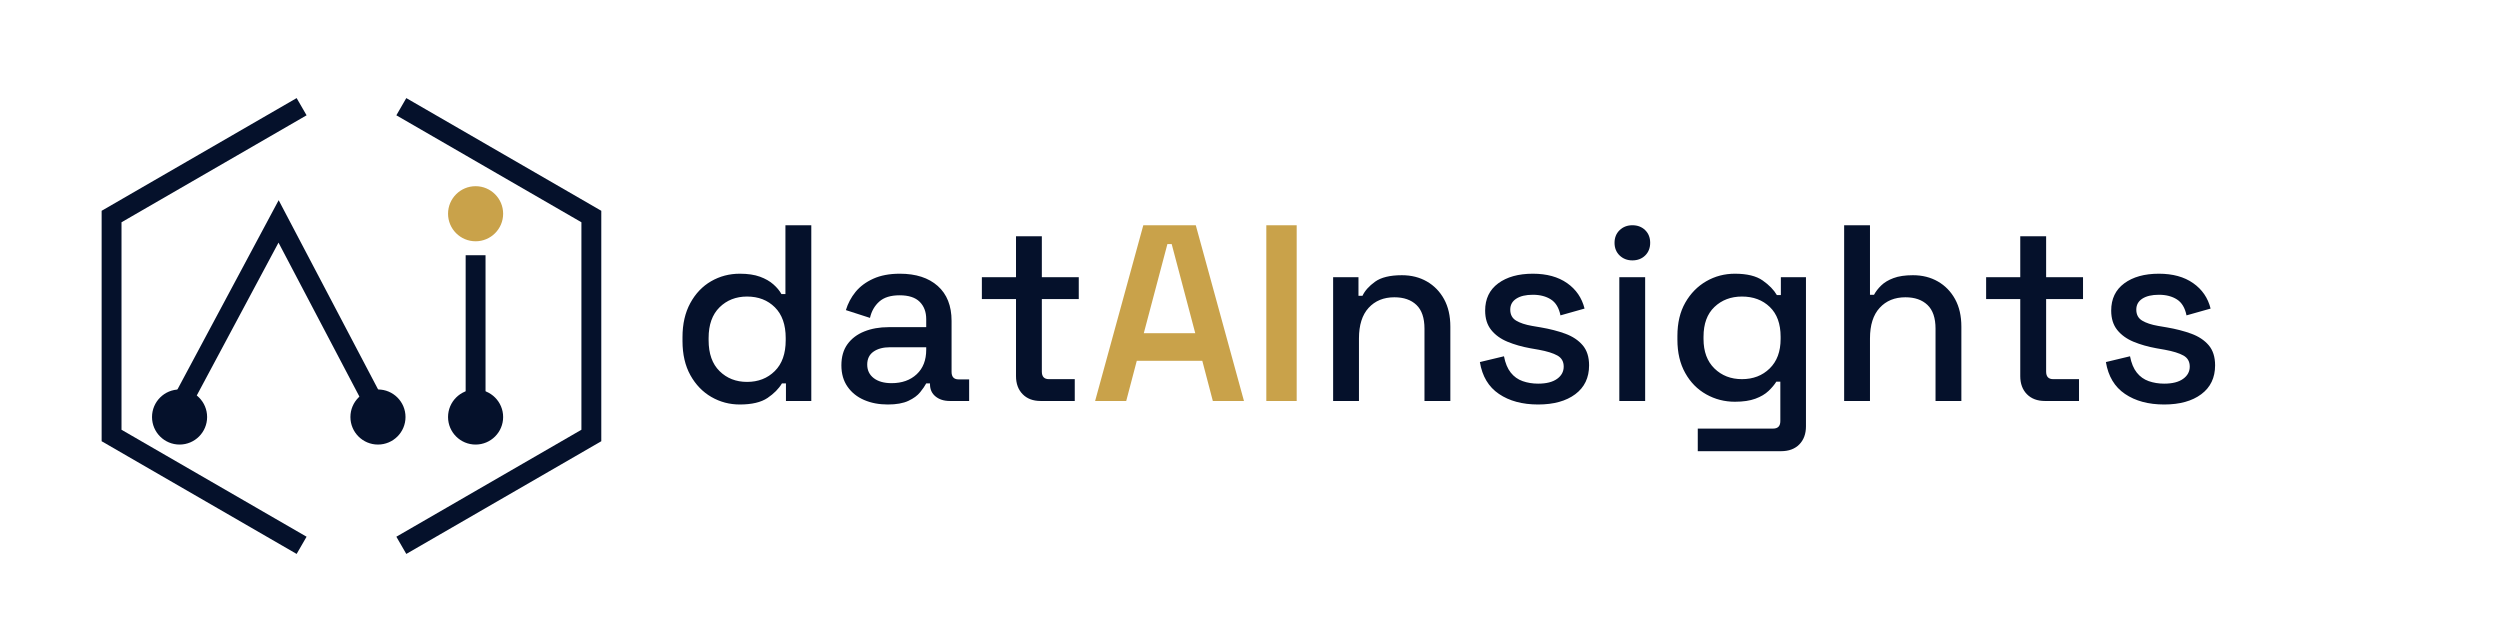
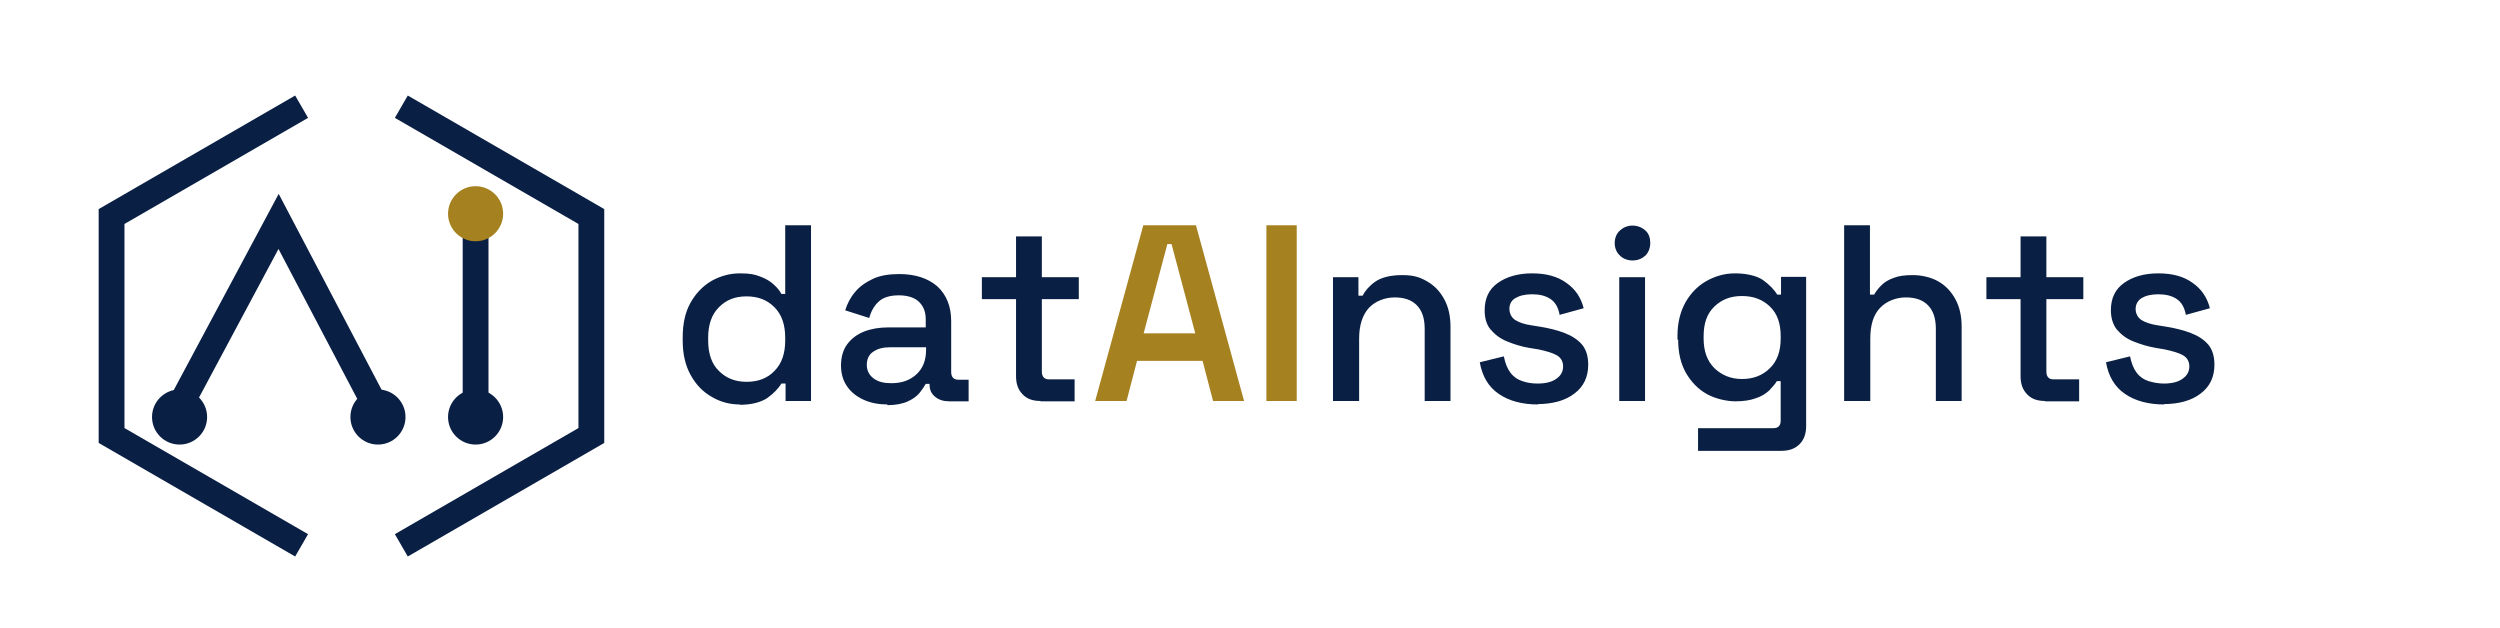
- <svg xmlns="http://www.w3.org/2000/svg" viewBox="0 0 717 180" role="img" aria-label="datAInsights">
-   <g stroke="#05112b" stroke-width="5.7" fill="none" stroke-miterlimit="10">
-     <polyline points="86.5 30.6 32 62.1 32 124.9 86.5 156.4" />
-     <polyline points="115.1 156.4 169.6 124.9 169.6 62.1 115.1 30.6" />
-     <line x1="136.4" y1="73.2" x2="136.4" y2="120.1" />
-     <polyline points="51.5 116.6 79.9 63.5 107.8 116.6" />
+ <svg xmlns="http://www.w3.org/2000/svg" id="Ebene_1" version="1.1" viewBox="0 0 717 180">
+   <defs>
+     <style>
+       .st0 {
+         fill: #0a1f44;
+       }
+ 
+       .st1 {
+         fill: #a6811f;
+       }
+ 
+       .st2 {
+         fill: none;
+         stroke: #0a1f44;
+         stroke-miterlimit: 10;
+         stroke-width: 7.4px;
+       }
+     </style>
+   </defs>
+   <g>
+     <polyline class="st2" points="86.5 30.6 32 62.1 32 124.9 86.5 156.4" />
+     <polyline class="st2" points="115.1 156.4 169.6 124.9 169.6 62.1 115.1 30.6" />
+     <line class="st2" x1="136.4" y1="68" x2="136.4" y2="114.9" />
+     <polyline class="st2" points="51.5 116.6 79.9 63.5 107.8 116.6" />
  </g>
-   <circle cx="51.5" cy="119.6" r="7.9" fill="#05112b" />
-   <circle cx="108.4" cy="119.6" r="7.9" fill="#05112b" />
-   <circle cx="136.4" cy="119.6" r="7.9" fill="#05112b" />
-   <circle cx="136.4" cy="61.3" r="7.9" fill="#c9a24a" />
-   <path d="M212.16 116.01Q207.77 116.01 204.02 113.85Q200.28 111.69 198.01 107.62Q195.74 103.55 195.74 97.79L195.74 96.71Q195.74 91.02 197.98 86.92Q200.21 82.82 203.95 80.66Q207.7 78.5 212.16 78.5Q215.62 78.5 217.96 79.36Q220.3 80.22 221.81 81.56Q223.32 82.89 224.11 84.33L225.26 84.33L225.26 64.6L232.68 64.6L232.68 115L225.41 115L225.41 109.96L224.26 109.96Q222.89 112.26 220.12 114.14Q217.34 116.01 212.16 116.01ZM214.25 109.53Q219.07 109.53 222.2 106.43Q225.34 103.34 225.34 97.58L225.34 96.93Q225.34 91.24 222.24 88.14Q219.14 85.05 214.25 85.05Q209.5 85.05 206.36 88.14Q203.23 91.24 203.23 96.93L203.23 97.58Q203.23 103.34 206.36 106.43Q209.5 109.53 214.25 109.53Z M254.63 116.01Q250.81 116.01 247.82 114.71Q244.83 113.42 243.07 110.9Q241.31 108.38 241.31 104.78Q241.31 101.1 243.07 98.69Q244.83 96.28 247.89 95.06Q250.95 93.83 254.84 93.83L265.64 93.83L265.64 91.53Q265.64 88.43 263.77 86.56Q261.9 84.69 258.01 84.69Q254.19 84.69 252.18 86.49Q250.16 88.29 249.51 91.17L242.6 88.94Q243.47 86.06 245.37 83.72Q247.28 81.38 250.45 79.94Q253.62 78.5 258.08 78.5Q264.99 78.5 268.95 82.02Q272.91 85.55 272.91 92.03L272.91 106.65Q272.91 108.81 274.93 108.81L277.95 108.81L277.95 115L272.41 115Q269.89 115 268.31 113.7Q266.72 112.41 266.72 110.18L266.72 109.96L265.64 109.96Q265.07 111.04 263.91 112.48Q262.76 113.92 260.53 114.96Q258.3 116.01 254.63 116.01ZM255.71 109.89Q260.17 109.89 262.91 107.33Q265.64 104.78 265.64 100.31L265.64 99.59L255.27 99.59Q252.32 99.59 250.52 100.85Q248.72 102.11 248.72 104.56Q248.72 107.01 250.59 108.45Q252.47 109.89 255.71 109.89Z M298.44 115Q295.2 115 293.3 113.06Q291.39 111.11 291.39 107.87L291.39 85.77L281.6 85.77L281.6 79.5L291.39 79.5L291.39 67.77L298.8 67.77L298.8 79.5L309.39 79.5L309.39 85.77L298.8 85.77L298.8 106.58Q298.8 108.74 300.82 108.74L308.24 108.74L308.24 115Z" fill="#05112b" />
-   <path d="M314.08 115L327.9 64.6L342.95 64.6L356.77 115L347.84 115L344.82 103.48L326.03 103.48L323 115ZM328.04 95.56L342.8 95.56L336.04 70L334.81 70Z M363.18 115L363.18 64.6L371.89 64.6L371.89 115Z" fill="#c9a24a" />
-   <path d="M382.34 115L382.34 79.5L389.61 79.5L389.61 84.83L390.76 84.83Q391.77 82.67 394.36 80.8Q396.95 78.93 402.06 78.93Q406.1 78.93 409.23 80.73Q412.36 82.53 414.16 85.8Q415.96 89.08 415.96 93.69L415.96 115L408.54 115L408.54 94.26Q408.54 89.66 406.24 87.46Q403.94 85.26 399.9 85.26Q395.3 85.26 392.52 88.29Q389.75 91.31 389.75 97.07L389.75 115Z M441.13 116.01Q434.36 116.01 429.9 112.98Q425.43 109.96 424.43 103.84L431.34 102.18Q431.91 105.14 433.28 106.86Q434.65 108.59 436.7 109.31Q438.75 110.03 441.13 110.03Q444.66 110.03 446.57 108.66Q448.47 107.3 448.47 105.14Q448.47 102.98 446.67 101.97Q444.87 100.96 441.35 100.31L438.9 99.88Q435.3 99.23 432.35 98.01Q429.39 96.78 427.67 94.62Q425.94 92.46 425.94 89.08Q425.94 84.04 429.68 81.27Q433.43 78.5 439.62 78.5Q445.59 78.5 449.45 81.2Q453.3 83.9 454.45 88.5L447.54 90.45Q446.89 87.21 444.8 85.88Q442.71 84.54 439.62 84.54Q436.59 84.54 434.87 85.66Q433.14 86.78 433.14 88.79Q433.14 90.95 434.83 91.96Q436.52 92.97 439.4 93.47L441.92 93.9Q445.74 94.55 448.91 95.7Q452.07 96.86 453.91 99.02Q455.75 101.18 455.75 104.78Q455.75 110.1 451.79 113.06Q447.83 116.01 441.13 116.01Z M464.42 115L464.42 79.5L471.83 79.5L471.83 115ZM468.16 74.68Q466 74.68 464.52 73.28Q463.05 71.87 463.05 69.64Q463.05 67.41 464.52 66Q466 64.6 468.16 64.6Q470.39 64.6 471.83 66Q473.27 67.41 473.27 69.64Q473.27 71.87 471.83 73.28Q470.39 74.68 468.16 74.68Z M481.08 97.43L481.08 96.35Q481.08 90.74 483.35 86.78Q485.62 82.82 489.36 80.66Q493.11 78.5 497.57 78.5Q502.76 78.5 505.53 80.44Q508.3 82.38 509.6 84.62L510.75 84.62L510.75 79.5L517.95 79.5L517.95 122.27Q517.95 125.51 516.04 127.46Q514.13 129.4 510.82 129.4L486.92 129.4L486.92 122.92L508.52 122.92Q510.6 122.92 510.6 120.76L510.6 109.46L509.45 109.46Q508.66 110.75 507.22 112.12Q505.78 113.49 503.44 114.35Q501.1 115.22 497.57 115.22Q493.11 115.22 489.33 113.09Q485.55 110.97 483.32 106.97Q481.08 102.98 481.08 97.43ZM499.59 108.74Q504.41 108.74 507.54 105.68Q510.68 102.62 510.68 97.22L510.68 96.57Q510.68 91.02 507.58 88.04Q504.48 85.05 499.59 85.05Q494.84 85.05 491.7 88.04Q488.57 91.02 488.57 96.57L488.57 97.22Q488.57 102.62 491.7 105.68Q494.84 108.74 499.59 108.74Z M528.9 115L528.9 64.6L536.31 64.6L536.31 84.54L537.47 84.54Q538.19 83.18 539.52 81.88Q540.85 80.58 543.05 79.76Q545.24 78.93 548.63 78.93Q552.66 78.93 555.79 80.73Q558.92 82.53 560.72 85.8Q562.52 89.08 562.52 93.69L562.52 115L555.11 115L555.11 94.26Q555.11 89.66 552.8 87.46Q550.5 85.26 546.47 85.26Q541.86 85.26 539.09 88.29Q536.31 91.31 536.31 97.07L536.31 115Z M586.47 115Q583.23 115 581.32 113.06Q579.41 111.11 579.41 107.87L579.41 85.77L569.62 85.77L569.62 79.5L579.41 79.5L579.41 67.77L586.83 67.77L586.83 79.5L597.41 79.5L597.41 85.77L586.83 85.77L586.83 106.58Q586.83 108.74 588.85 108.74L596.26 108.74L596.26 115Z M620.68 116.01Q613.91 116.01 609.45 112.98Q604.98 109.96 603.97 103.84L610.89 102.18Q611.46 105.14 612.83 106.86Q614.2 108.59 616.25 109.31Q618.3 110.03 620.68 110.03Q624.21 110.03 626.11 108.66Q628.02 107.3 628.02 105.14Q628.02 102.98 626.22 101.97Q624.42 100.96 620.89 100.31L618.45 99.88Q614.85 99.23 611.89 98.01Q608.94 96.78 607.21 94.62Q605.49 92.46 605.49 89.08Q605.49 84.04 609.23 81.27Q612.97 78.5 619.17 78.5Q625.14 78.5 628.99 81.2Q632.85 83.9 634 88.5L627.09 90.45Q626.44 87.21 624.35 85.88Q622.26 84.54 619.17 84.54Q616.14 84.54 614.41 85.66Q612.69 86.78 612.69 88.79Q612.69 90.95 614.38 91.96Q616.07 92.97 618.95 93.47L621.47 93.9Q625.29 94.55 628.45 95.7Q631.62 96.86 633.46 99.02Q635.29 101.18 635.29 104.78Q635.29 110.1 631.33 113.06Q627.37 116.01 620.68 116.01Z" fill="#05112b" />
+   <circle class="st0" cx="51.5" cy="119.6" r="7.9" />
+   <circle class="st0" cx="108.4" cy="119.6" r="7.9" />
+   <circle class="st0" cx="136.4" cy="119.6" r="7.9" />
+   <circle class="st1" cx="136.4" cy="61.3" r="7.9" />
+   <path class="st0" d="M212.2,116c-2.9,0-5.6-.7-8.1-2.2-2.5-1.4-4.5-3.5-6-6.2s-2.3-6-2.3-9.8v-1.1c0-3.8.7-7.1,2.2-9.8,1.5-2.7,3.5-4.8,6-6.3,2.5-1.4,5.2-2.2,8.2-2.2s4.2.3,5.8.9,2.8,1.3,3.8,2.2c1,.9,1.8,1.8,2.3,2.8h1.1v-19.7h7.4v50.4h-7.3v-5h-1.2c-.9,1.5-2.3,2.9-4.1,4.2-1.9,1.2-4.5,1.9-8,1.9h.2ZM214.2,109.5c3.2,0,5.9-1,7.9-3.1,2.1-2.1,3.1-5,3.1-8.8v-.7c0-3.8-1-6.7-3.1-8.8-2.1-2.1-4.7-3.1-8-3.1s-5.8,1-7.9,3.1c-2.1,2.1-3.1,5-3.1,8.8v.7c0,3.8,1,6.8,3.1,8.8,2.1,2.1,4.7,3.1,7.9,3.1h.1ZM254.6,116c-2.5,0-4.8-.4-6.8-1.3s-3.6-2.1-4.8-3.8c-1.2-1.7-1.8-3.7-1.8-6.1s.6-4.5,1.8-6.1,2.8-2.8,4.8-3.6c2-.8,4.4-1.2,6.9-1.2h10.8v-2.3c0-2.1-.6-3.7-1.9-5-1.2-1.2-3.2-1.9-5.8-1.9s-4.5.6-5.8,1.8c-1.3,1.2-2.2,2.8-2.7,4.7l-6.9-2.2c.6-1.9,1.5-3.7,2.8-5.2,1.3-1.6,3-2.8,5.1-3.8s4.7-1.4,7.6-1.4c4.6,0,8.2,1.2,10.9,3.5,2.6,2.4,4,5.7,4,10v14.6c0,1.4.7,2.2,2,2.2h3v6.2h-5.5c-1.7,0-3-.4-4.1-1.3s-1.6-2-1.6-3.5v-.2h-1.1c-.4.7-1,1.6-1.7,2.5-.8,1-1.9,1.8-3.4,2.5s-3.5,1.1-5.9,1.1v-.2h.1ZM255.7,109.9c3,0,5.4-.9,7.2-2.6s2.7-4,2.7-7v-.7h-10.4c-2,0-3.5.4-4.8,1.3-1.2.8-1.8,2.1-1.8,3.7s.6,2.9,1.9,3.9c1.3,1,3,1.4,5.1,1.4h0ZM298.4,115c-2.2,0-3.9-.6-5.1-1.9-1.3-1.3-1.9-3-1.9-5.2v-22.1h-9.8v-6.3h9.8v-11.7h7.4v11.7h10.6v6.3h-10.6v20.8c0,1.4.7,2.2,2,2.2h7.4v6.3h-9.8Z" />
+   <path class="st1" d="M314.1,115l13.8-50.4h15.1l13.8,50.4h-8.9l-3-11.5h-18.8l-3,11.5h-9ZM328,95.6h14.8l-6.8-25.6h-1.2l-6.8,25.6ZM363.2,115v-50.4h8.7v50.4h-8.7Z" />
+   <path class="st0" d="M382.3,115v-35.5h7.3v5.3h1.2c.7-1.4,1.9-2.8,3.6-4s4.3-1.9,7.7-1.9,5.1.6,7.2,1.8c2.1,1.2,3.7,2.9,4.9,5.1,1.2,2.2,1.8,4.8,1.8,7.9v21.3h-7.4v-20.7c0-3.1-.8-5.3-2.3-6.8s-3.6-2.2-6.3-2.2-5.5,1-7.4,3c-1.8,2-2.8,4.9-2.8,8.8v17.9h-7.5ZM441.1,116c-4.5,0-8.3-1-11.2-3-3-2-4.8-5.1-5.5-9.1l6.9-1.7c.4,2,1,3.5,1.9,4.7s2.1,2,3.4,2.4c1.4.5,2.8.7,4.4.7,2.4,0,4.2-.5,5.4-1.4,1.3-.9,1.9-2.1,1.9-3.5s-.6-2.5-1.8-3.2c-1.2-.7-3-1.2-5.3-1.7l-2.5-.4c-2.4-.4-4.6-1.1-6.5-1.9-2-.8-3.5-2-4.7-3.4s-1.7-3.3-1.7-5.5c0-3.4,1.2-6,3.7-7.8s5.8-2.8,9.9-2.8,7.3.9,9.8,2.7c2.6,1.8,4.2,4.2,5,7.3l-6.9,1.9c-.4-2.2-1.3-3.7-2.7-4.6-1.4-.9-3.1-1.3-5.2-1.3s-3.6.4-4.8,1.1c-1.2.7-1.7,1.8-1.7,3.1s.6,2.5,1.7,3.2,2.6,1.2,4.6,1.5l2.5.4c2.5.4,4.9,1,7,1.8s3.8,1.9,5,3.3,1.8,3.4,1.8,5.8c0,3.5-1.3,6.3-4,8.3-2.6,2-6.2,3-10.7,3h.3ZM464.4,115v-35.5h7.4v35.5h-7.4ZM468.2,74.7c-1.4,0-2.7-.5-3.6-1.4-1-.9-1.5-2.2-1.5-3.6s.5-2.7,1.5-3.6,2.2-1.4,3.6-1.4,2.7.5,3.7,1.4,1.4,2.2,1.4,3.6-.5,2.7-1.4,3.6c-1,.9-2.2,1.4-3.7,1.4ZM481.1,97.4v-1.1c0-3.7.8-6.9,2.3-9.6,1.5-2.6,3.5-4.7,6-6.1s5.2-2.2,8.2-2.2,6.1.6,8,1.9c1.8,1.3,3.2,2.7,4.1,4.2h1.1v-5.1h7.2v42.8c0,2.2-.6,3.9-1.9,5.2-1.3,1.3-3,1.9-5.2,1.9h-23.9v-6.5h21.6c1.4,0,2.1-.7,2.1-2.2v-11.3h-1.1c-.5.9-1.3,1.7-2.2,2.7-1,.9-2.2,1.7-3.8,2.2-1.6.6-3.5.9-5.9.9s-5.7-.7-8.2-2.1-4.5-3.5-6-6.1c-1.5-2.7-2.2-5.8-2.2-9.5h-.2,0ZM499.6,108.7c3.2,0,5.9-1,8-3.1,2.1-2,3.1-4.9,3.1-8.5v-.7c0-3.7-1-6.5-3.1-8.5s-4.7-3-8-3-5.8,1-7.9,3-3.1,4.8-3.1,8.5v.7c0,3.6,1,6.4,3.1,8.5,2.1,2,4.7,3.1,7.9,3.1ZM528.9,115v-50.4h7.4v19.9h1.2c.5-.9,1.2-1.8,2.1-2.7.9-.9,2.1-1.6,3.5-2.1,1.5-.6,3.3-.8,5.6-.8s5.1.6,7.2,1.8c2.1,1.2,3.7,2.9,4.9,5.1s1.8,4.8,1.8,7.9v21.3h-7.4v-20.7c0-3.1-.8-5.3-2.3-6.8s-3.6-2.2-6.3-2.2-5.5,1-7.4,3-2.8,4.9-2.8,8.8v17.9s-7.5,0-7.5,0ZM586.5,115c-2.2,0-3.9-.6-5.1-1.9-1.3-1.3-1.9-3-1.9-5.2v-22.1h-9.8v-6.3h9.8v-11.7h7.4v11.7h10.6v6.3h-10.6v20.8c0,1.4.7,2.2,2,2.2h7.4v6.3h-9.8ZM620.7,116c-4.5,0-8.3-1-11.2-3-3-2-4.8-5.1-5.5-9.1l6.9-1.7c.4,2,1,3.5,1.9,4.7s2.1,2,3.4,2.4,2.8.7,4.4.7c2.4,0,4.2-.5,5.4-1.4,1.3-.9,1.9-2.1,1.9-3.5s-.6-2.5-1.8-3.2-3-1.2-5.3-1.7l-2.4-.4c-2.4-.4-4.6-1.1-6.6-1.9s-3.5-2-4.7-3.4c-1.1-1.4-1.7-3.3-1.7-5.5,0-3.4,1.2-6,3.7-7.8s5.8-2.8,9.9-2.8,7.3.9,9.8,2.7c2.6,1.8,4.2,4.2,5,7.3l-6.9,1.9c-.4-2.2-1.3-3.7-2.7-4.6s-3.1-1.3-5.2-1.3-3.6.4-4.8,1.1c-1.1.7-1.7,1.8-1.7,3.1s.6,2.5,1.7,3.2c1.1.7,2.7,1.2,4.6,1.5l2.5.4c2.5.4,4.9,1,7,1.8s3.8,1.9,5,3.3,1.8,3.4,1.8,5.8c0,3.5-1.3,6.3-4,8.3-2.6,2-6.2,3-10.7,3h.3,0Z" />
</svg>
